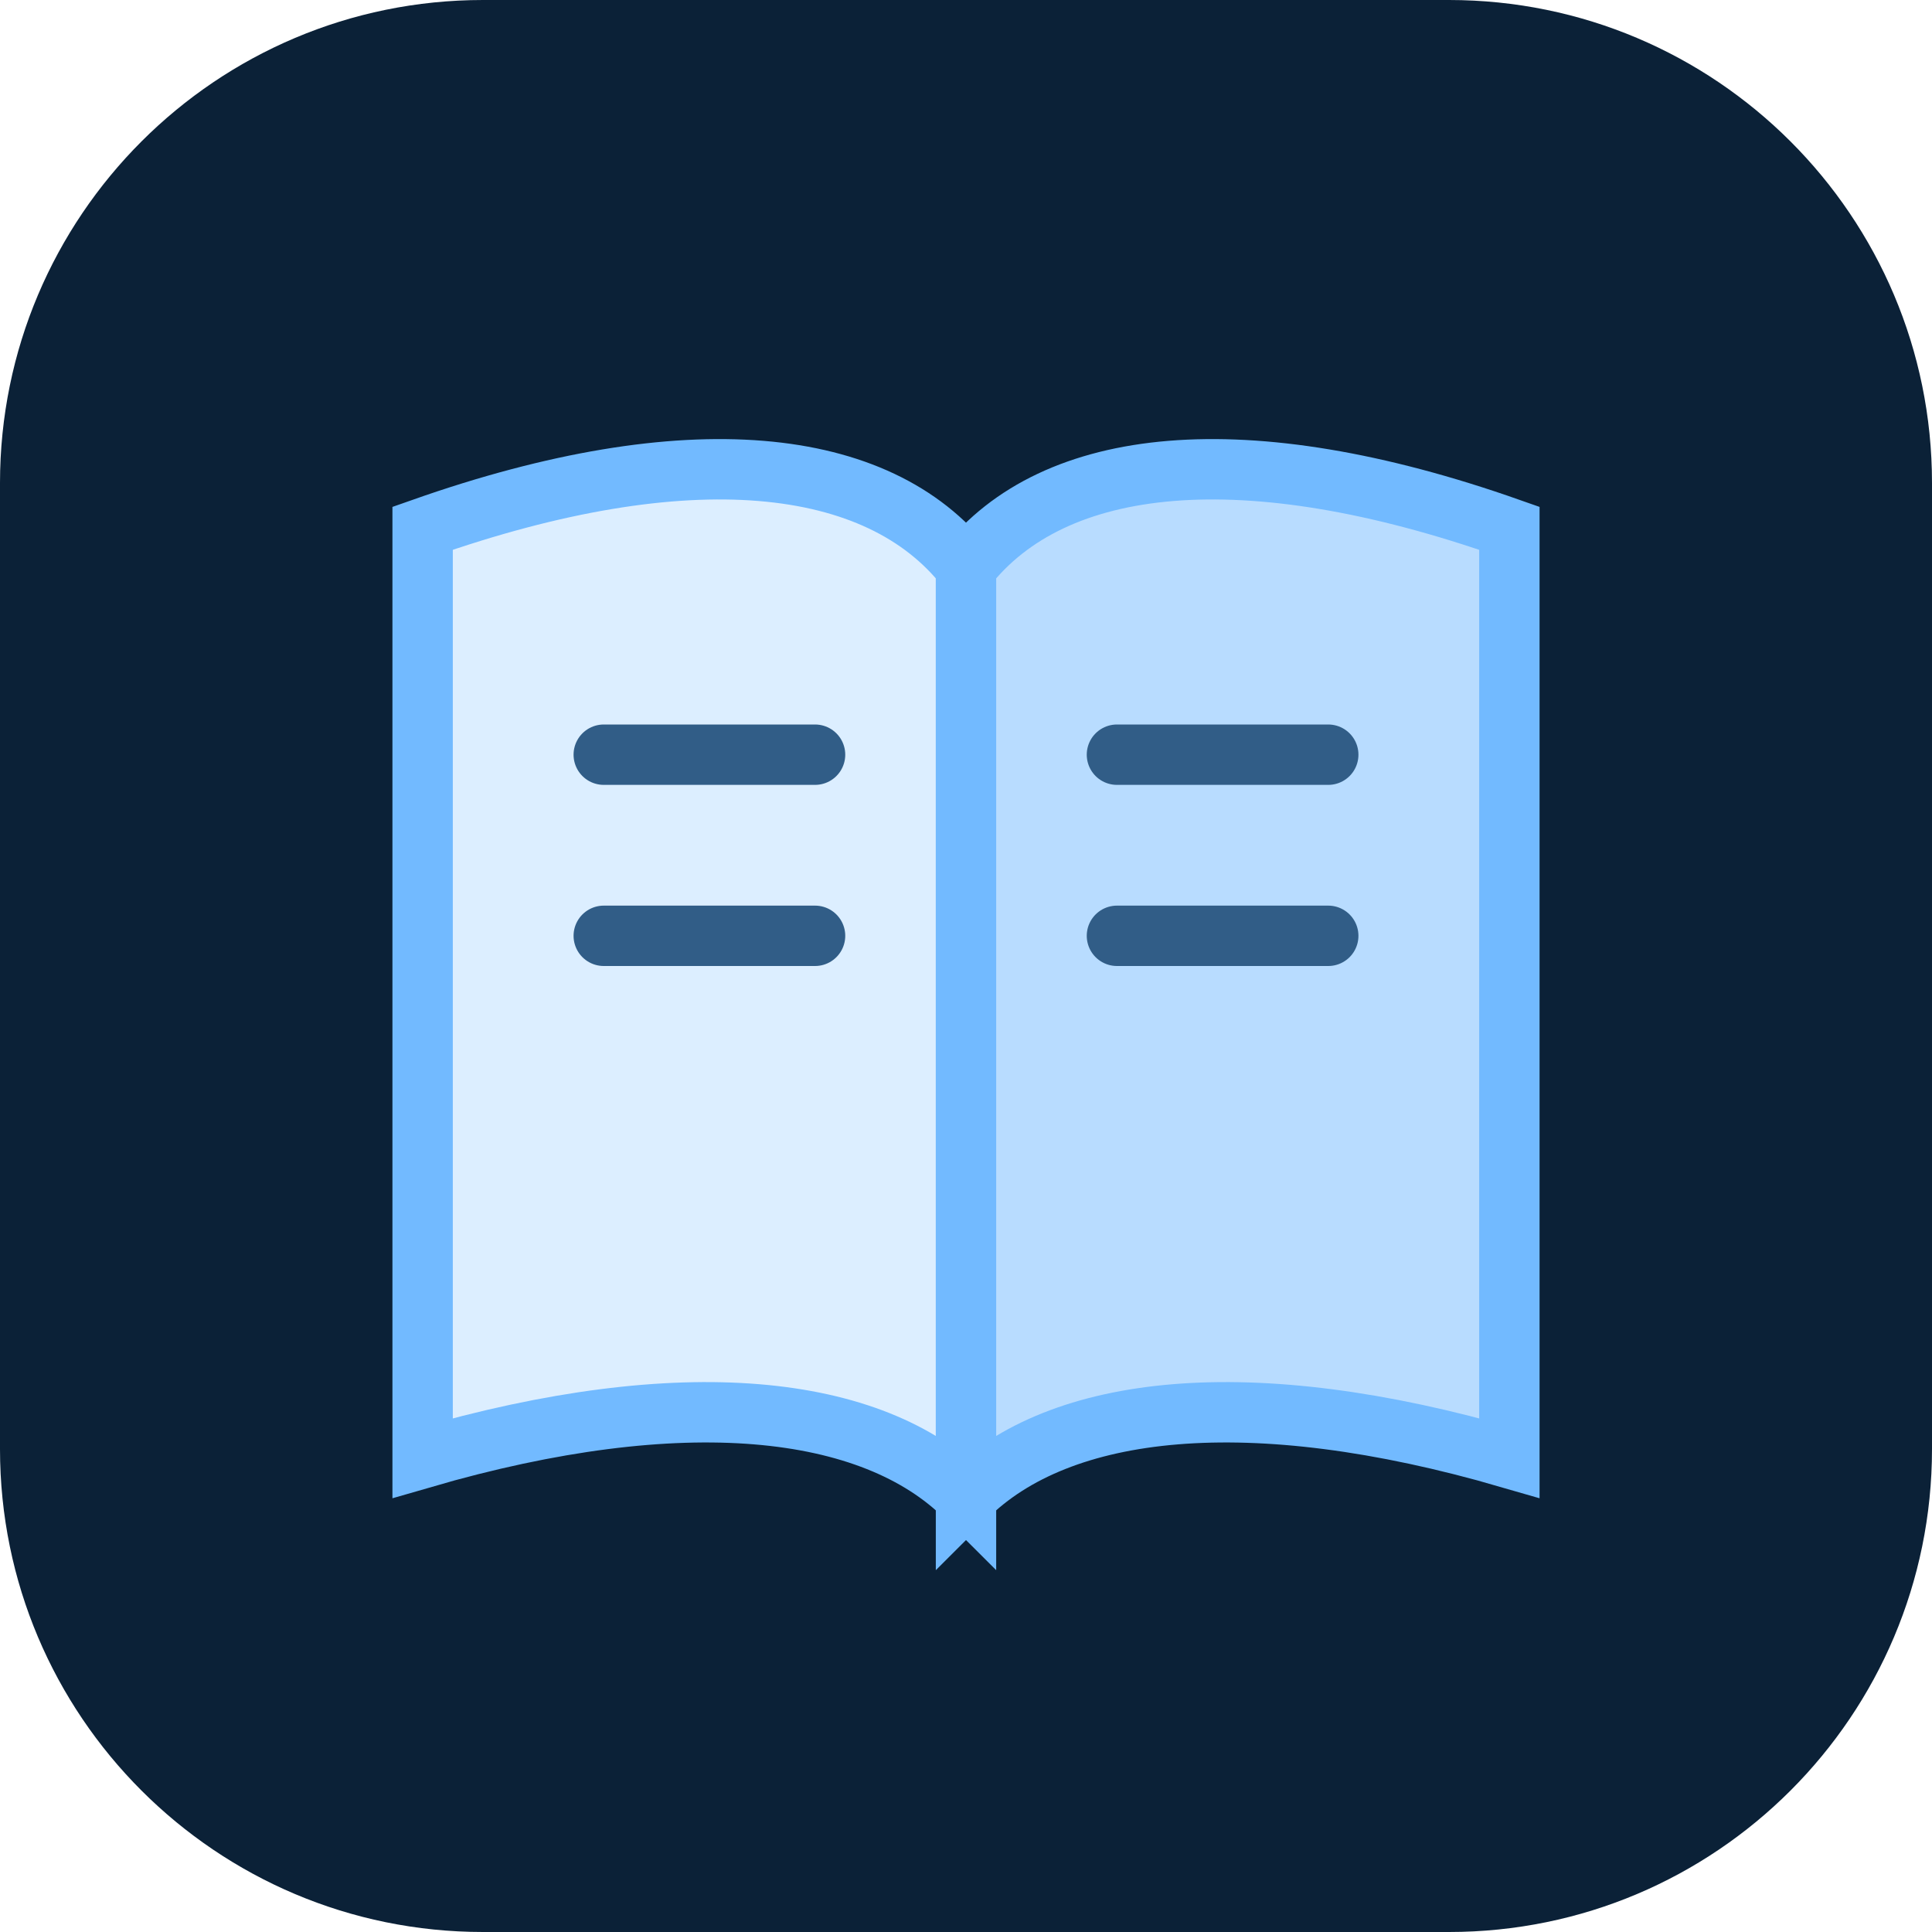
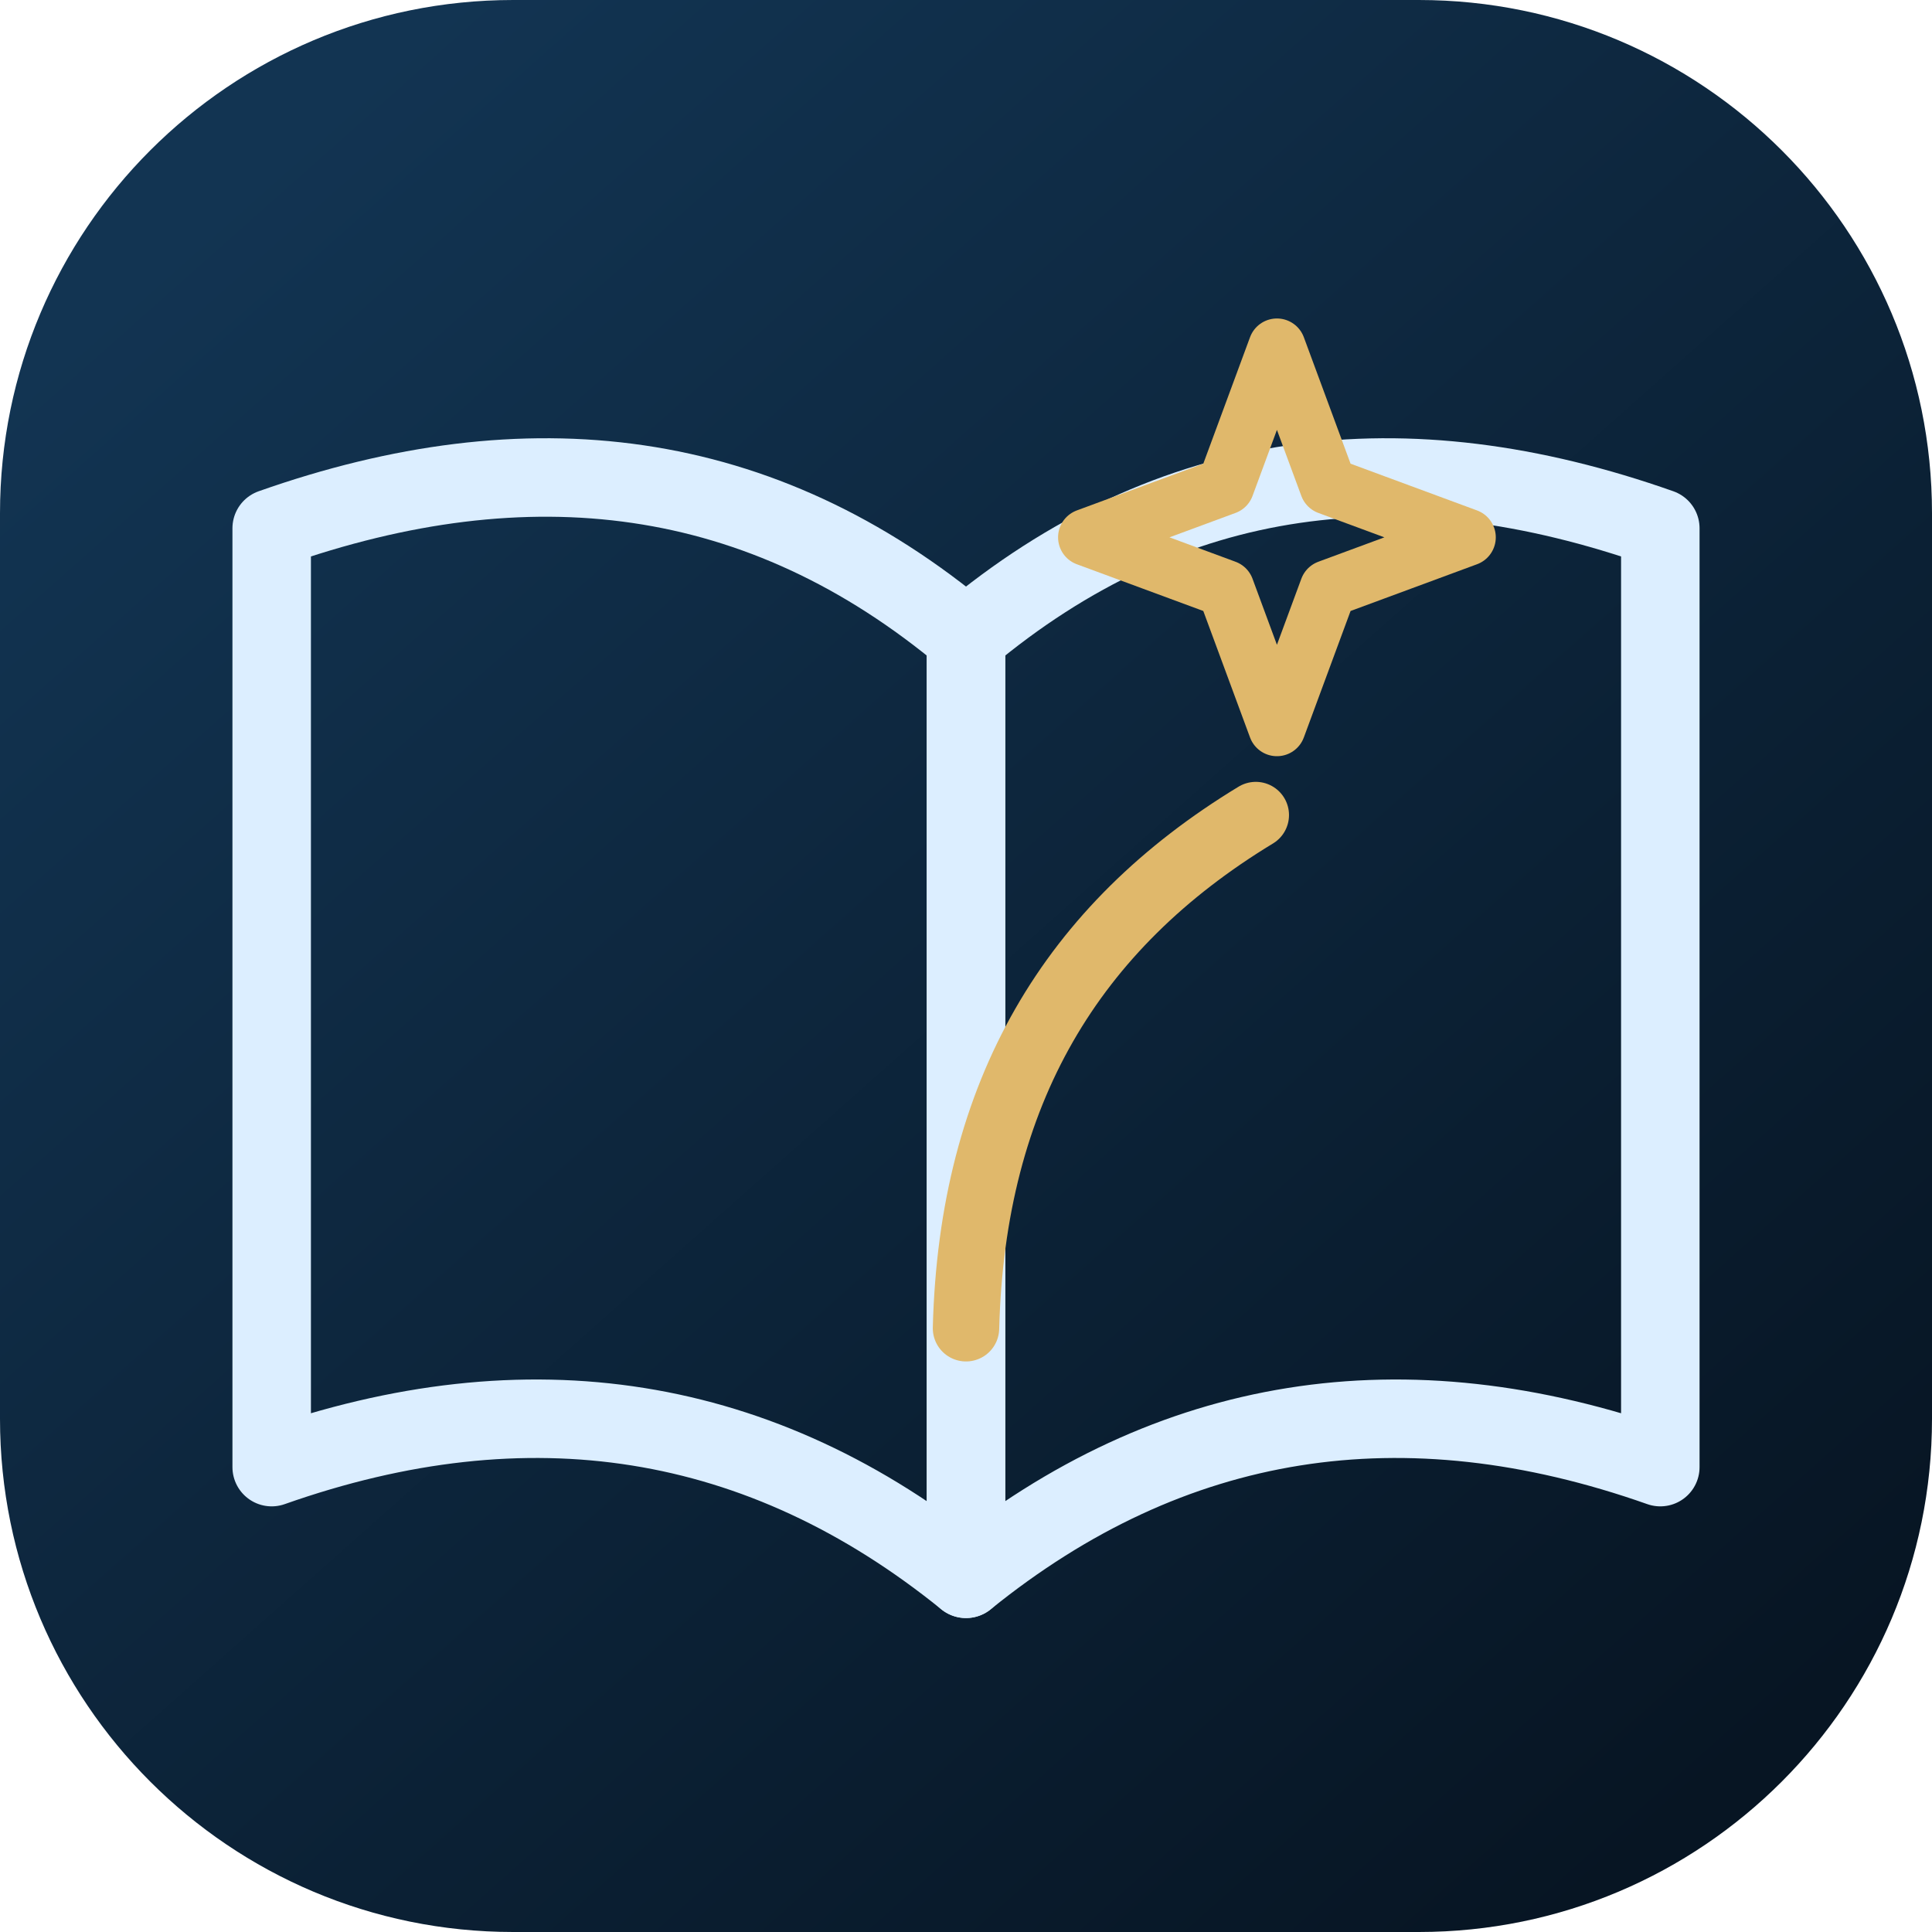
- <svg xmlns="http://www.w3.org/2000/svg" viewBox="0 0 64 64">
-   <rect width="64" height="64" rx="16" fill="#0b2137" />
-   <path d="M14 17.5c8.8-3.1 15.1-2.4 18 1.3v30.8c-3.1-3.1-9.4-3.8-18-1.3V17.5Z" fill="#dceeff" stroke="#72baff" stroke-width="2" />
-   <path d="M50 17.5c-8.8-3.1-15.1-2.4-18 1.3v30.8c3.1-3.1 9.4-3.8 18-1.3V17.5Z" fill="#b8dcff" stroke="#72baff" stroke-width="2" />
-   <path d="M20 25h7M20 31h7M37 25h7M37 31h7" stroke="#315d87" stroke-linecap="round" stroke-width="2" />
+ <svg xmlns="http://www.w3.org/2000/svg" viewBox="0 0 64 64" role="img" aria-label="Noesis">
+   <defs>
+     <linearGradient id="noesis-bg" x1="8" y1="6" x2="56" y2="60" gradientUnits="userSpaceOnUse">
+       <stop stop-color="#123452" />
+       <stop offset="1" stop-color="#071523" />
+     </linearGradient>
+   </defs>
+   <rect width="64" height="64" rx="17" fill="url(#noesis-bg)" />
+   <path d="M9 17.5c8.5-3 16.2-2.1 23 3.6v31.2c-6.8-5.5-14.5-6.7-23-3.7V17.5Z" fill="none" stroke="#dceeff" stroke-width="2.6" stroke-linejoin="round" />
+   <path d="M55 17.5c-8.5-3-16.2-2.1-23 3.6v31.2c6.8-5.5 14.5-6.7 23-3.7V17.5Z" fill="none" stroke="#dceeff" stroke-width="2.6" stroke-linejoin="round" />
+   <path d="M32 21.5v30.8" fill="none" stroke="#dceeff" stroke-width="2.1" stroke-linecap="round" />
+   <path d="M32 44c.2-7.8 3.5-13.3 9.6-17" fill="none" stroke="#e0b86b" stroke-width="2.2" stroke-linecap="round" />
+   <path d="m42.3 11.5 1.7 4.6 4.6 1.7-4.6 1.7-1.7 4.6-1.7-4.6-4.6-1.7 4.6-1.7 1.7-4.6Z" fill="none" stroke="#e0b86b" stroke-width="1.9" stroke-linejoin="round" />
</svg>
